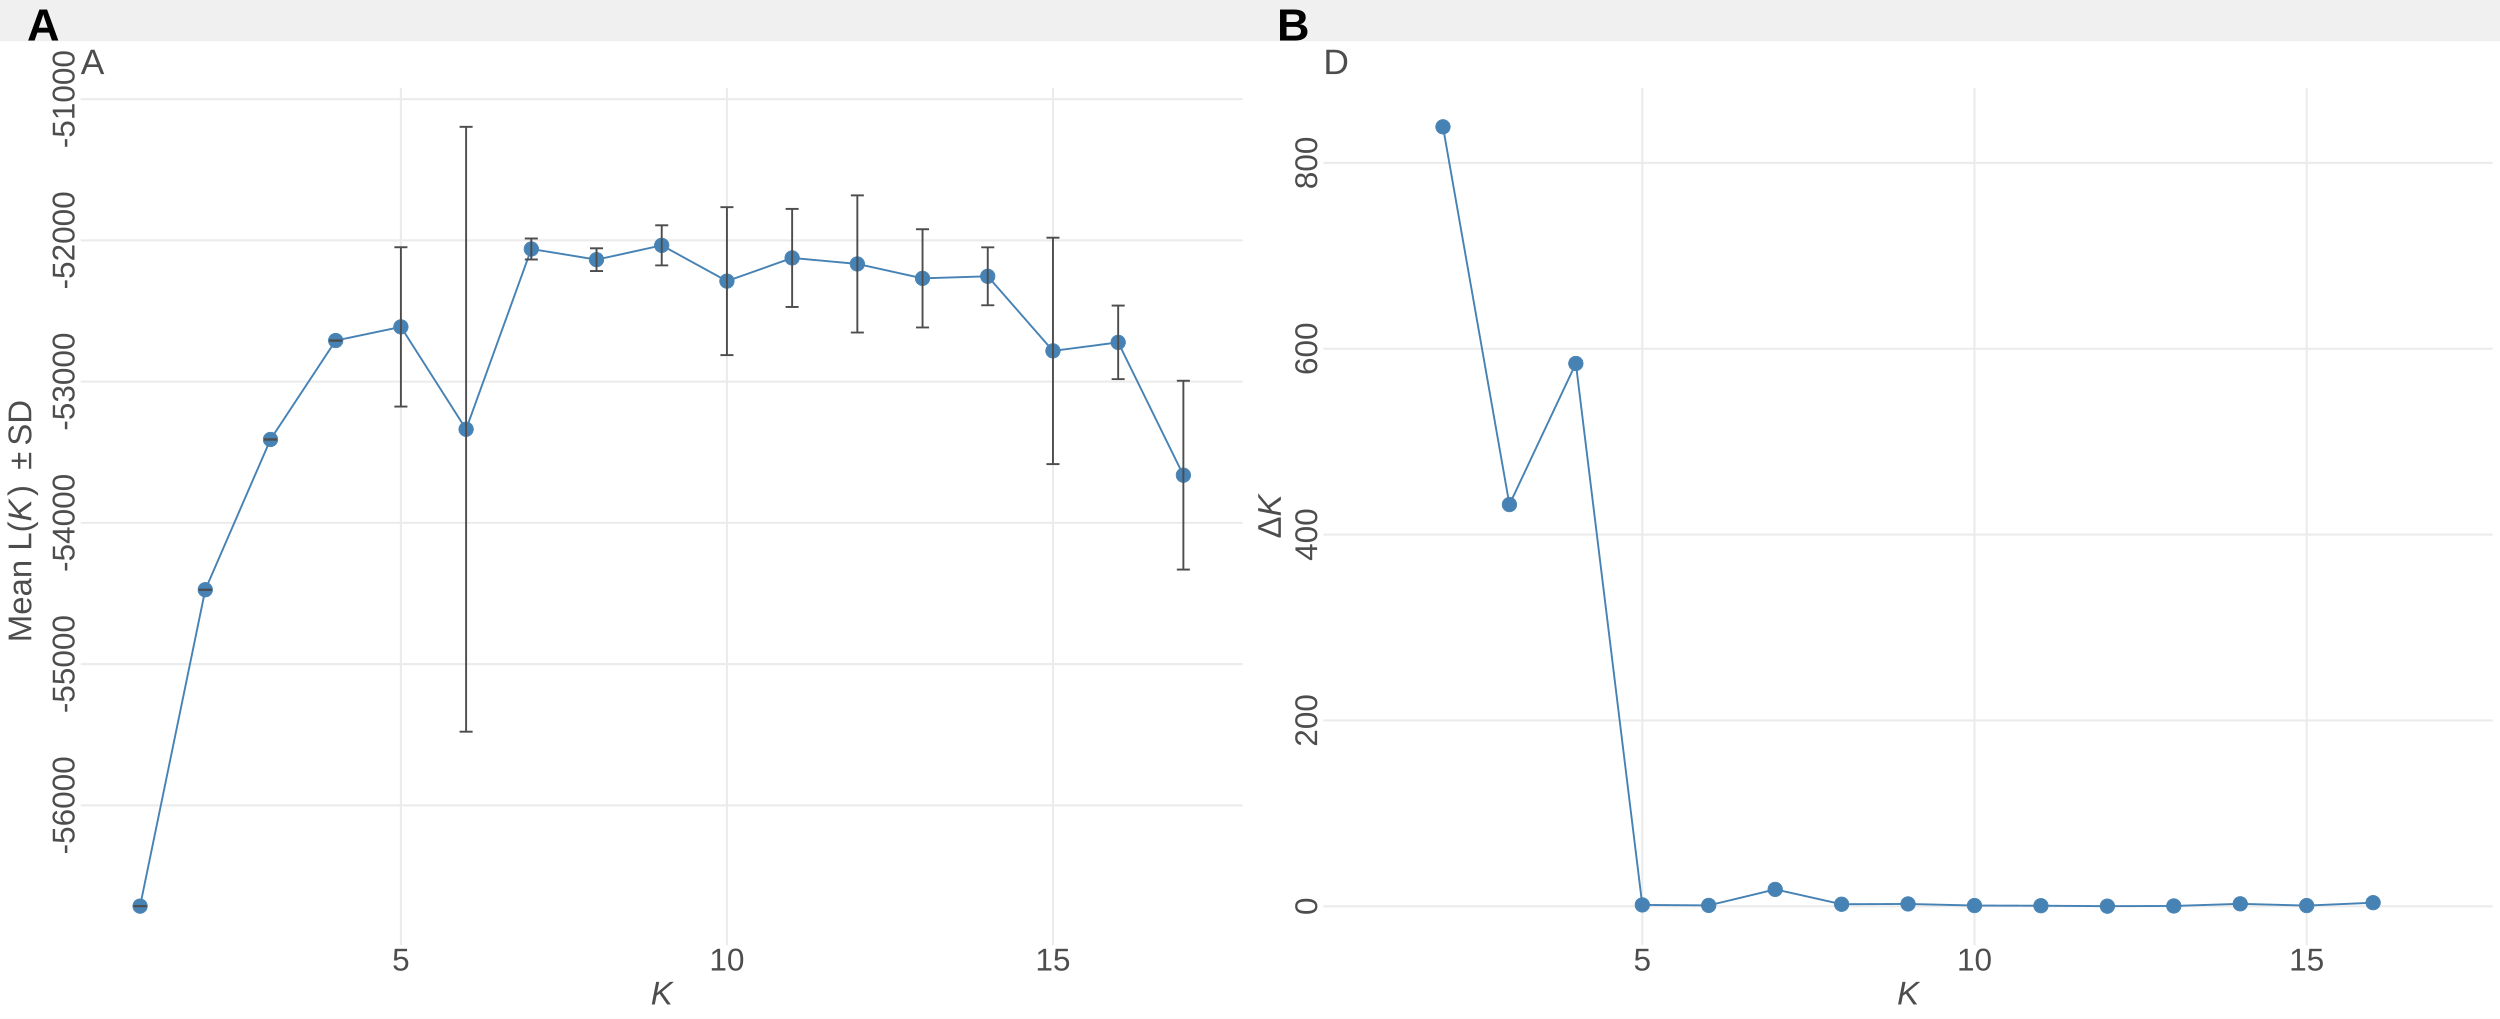
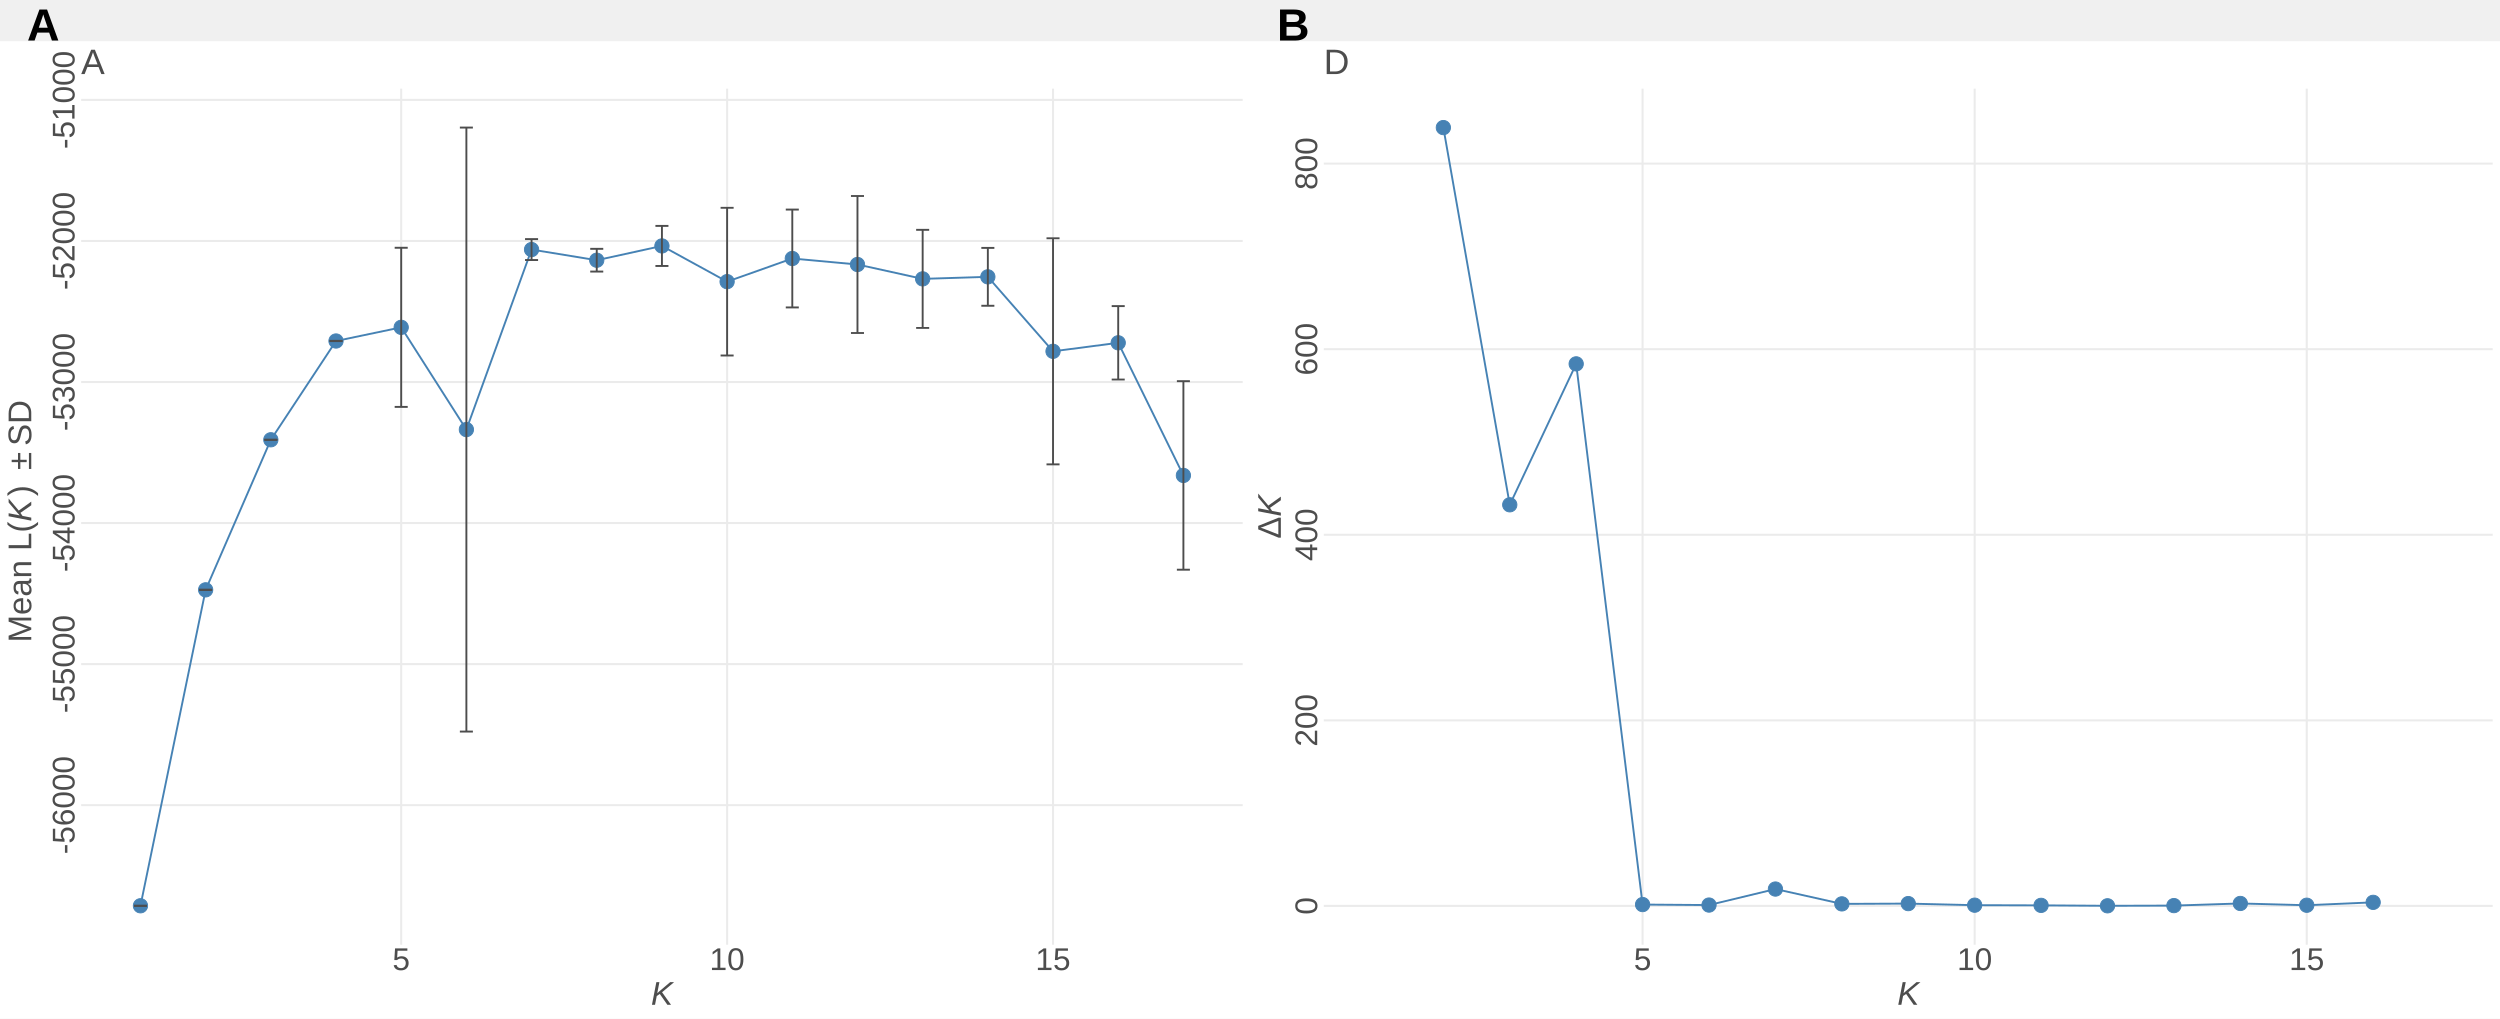
<svg xmlns="http://www.w3.org/2000/svg" width="1944.00pt" height="792.00pt" viewBox="0 0 1944.00 792.00">
  <g class="svglite">
    <defs>
      <style type="text/css">
    .svglite line, .svglite polyline, .svglite polygon, .svglite path, .svglite rect, .svglite circle {
      fill: none;
      stroke: #000000;
      stroke-linecap: round;
      stroke-linejoin: round;
      stroke-miterlimit: 10.00;
    }
    .svglite text {
      white-space: pre;
    }
    .svglite g.glyphgroup path {
      fill: inherit;
      stroke: none;
    }
  </style>
    </defs>
    <rect width="100%" height="100%" style="stroke: none; fill: none;" />
    <defs>
      <clipPath id="cpMC4wMHwxOTQ0LjAwfDAuMDB8NzkyLjAw">
        <rect x="0.00" y="0.00" width="1944.00" height="792.00" />
      </clipPath>
    </defs>
    <g clip-path="url(#cpMC4wMHwxOTQ0LjAwfDAuMDB8NzkyLjAw)">
</g>
    <defs>
      <clipPath id="cpMC4wMHw5NzIuMDB8MzIuMjZ8NzkyLjAw">
-         <rect x="0" y="32.26" width="972.00" height="759.74" />
+         <rect x="0.00" y="32.26" width="972.00" height="759.74" />
      </clipPath>
    </defs>
    <g clip-path="url(#cpMC4wMHw5NzIuMDB8MzIuMjZ8NzkyLjAw)">
-       <rect x="0" y="32.26" width="972.00" height="759.74" style="stroke-width: 1.07; stroke: #FFFFFF; fill: #FFFFFF;" />
+       <rect x="0.00" y="32.26" width="972.00" height="759.74" style="stroke-width: 1.07; stroke: #FFFFFF; fill: #FFFFFF;" />
    </g>
    <g clip-path="url(#cpMC4wMHwxOTQ0LjAwfDAuMDB8NzkyLjAw)">
</g>
    <defs>
-       <clipPath id="cpNjIuNzh8OTY2LjMzfDY4LjMzfDczNC45Mw==">
-         <rect x="62.78" y="68.33" width="903.55" height="666.60" />
-       </clipPath>
-     </defs>
-     <g clip-path="url(#cpNjIuNzh8OTY2LjMzfDY4LjMzfDczNC45Mw==)">
-       <rect x="62.78" y="68.33" width="903.55" height="666.60" style="stroke-width: 1.07; stroke: none; fill: #FFFFFF;" />
-       <polyline points="62.78,626.24 966.33,626.24 " style="stroke-width: 1.60; stroke: #EBEBEB; stroke-linecap: butt;" />
-       <polyline points="62.78,516.41 966.33,516.41 " style="stroke-width: 1.60; stroke: #EBEBEB; stroke-linecap: butt;" />
-       <polyline points="62.78,406.58 966.33,406.58 " style="stroke-width: 1.60; stroke: #EBEBEB; stroke-linecap: butt;" />
-       <polyline points="62.78,296.75 966.33,296.75 " style="stroke-width: 1.60; stroke: #EBEBEB; stroke-linecap: butt;" />
-       <polyline points="62.78,186.92 966.33,186.92 " style="stroke-width: 1.60; stroke: #EBEBEB; stroke-linecap: butt;" />
-       <polyline points="62.78,77.09 966.33,77.09 " style="stroke-width: 1.60; stroke: #EBEBEB; stroke-linecap: butt;" />
-       <polyline points="311.74,734.93 311.74,68.33 " style="stroke-width: 1.60; stroke: #EBEBEB; stroke-linecap: butt;" />
-       <polyline points="565.26,734.93 565.26,68.33 " style="stroke-width: 1.60; stroke: #EBEBEB; stroke-linecap: butt;" />
-       <polyline points="818.78,734.93 818.78,68.33 " style="stroke-width: 1.60; stroke: #EBEBEB; stroke-linecap: butt;" />
-       <polyline points="108.92,704.61 159.63,458.59 210.33,341.73 261.03,264.81 311.74,254.18 362.44,333.79 413.15,193.61 463.85,201.91 514.56,190.79 565.26,218.60 615.96,200.57 666.67,205.24 717.37,216.44 768.08,214.85 818.78,272.84 869.49,266.22 920.19,369.50 " style="stroke-width: 1.49; stroke: #4682B4; stroke-linecap: butt;" />
-       <circle cx="108.92" cy="704.61" r="5.57" style="stroke-width: 0.71; stroke: #4682B4; fill: #4682B4;" />
-       <circle cx="159.63" cy="458.59" r="5.57" style="stroke-width: 0.71; stroke: #4682B4; fill: #4682B4;" />
-       <circle cx="210.33" cy="341.73" r="5.57" style="stroke-width: 0.71; stroke: #4682B4; fill: #4682B4;" />
-       <circle cx="261.03" cy="264.81" r="5.57" style="stroke-width: 0.71; stroke: #4682B4; fill: #4682B4;" />
-       <circle cx="311.74" cy="254.18" r="5.57" style="stroke-width: 0.71; stroke: #4682B4; fill: #4682B4;" />
-       <circle cx="362.44" cy="333.79" r="5.57" style="stroke-width: 0.71; stroke: #4682B4; fill: #4682B4;" />
-       <circle cx="413.15" cy="193.61" r="5.57" style="stroke-width: 0.71; stroke: #4682B4; fill: #4682B4;" />
-       <circle cx="463.85" cy="201.91" r="5.57" style="stroke-width: 0.71; stroke: #4682B4; fill: #4682B4;" />
-       <circle cx="514.56" cy="190.79" r="5.57" style="stroke-width: 0.71; stroke: #4682B4; fill: #4682B4;" />
-       <circle cx="565.26" cy="218.60" r="5.57" style="stroke-width: 0.71; stroke: #4682B4; fill: #4682B4;" />
-       <circle cx="615.96" cy="200.57" r="5.57" style="stroke-width: 0.71; stroke: #4682B4; fill: #4682B4;" />
-       <circle cx="666.67" cy="205.24" r="5.57" style="stroke-width: 0.71; stroke: #4682B4; fill: #4682B4;" />
-       <circle cx="717.37" cy="216.44" r="5.57" style="stroke-width: 0.71; stroke: #4682B4; fill: #4682B4;" />
-       <circle cx="768.08" cy="214.85" r="5.57" style="stroke-width: 0.71; stroke: #4682B4; fill: #4682B4;" />
-       <circle cx="818.78" cy="272.84" r="5.57" style="stroke-width: 0.71; stroke: #4682B4; fill: #4682B4;" />
-       <circle cx="869.49" cy="266.22" r="5.57" style="stroke-width: 0.71; stroke: #4682B4; fill: #4682B4;" />
-       <circle cx="920.19" cy="369.50" r="5.57" style="stroke-width: 0.71; stroke: #4682B4; fill: #4682B4;" />
-       <polyline points="103.85,704.59 113.99,704.59 " style="stroke-width: 1.49; stroke: #4D4D4D; stroke-linecap: butt;" />
-       <polyline points="108.92,704.59 108.92,704.63 " style="stroke-width: 1.49; stroke: #4D4D4D; stroke-linecap: butt;" />
-       <polyline points="103.85,704.63 113.99,704.63 " style="stroke-width: 1.49; stroke: #4D4D4D; stroke-linecap: butt;" />
-       <polyline points="154.55,458.44 164.70,458.44 " style="stroke-width: 1.49; stroke: #4D4D4D; stroke-linecap: butt;" />
-       <polyline points="159.63,458.44 159.63,458.75 " style="stroke-width: 1.49; stroke: #4D4D4D; stroke-linecap: butt;" />
-       <polyline points="154.55,458.75 164.70,458.75 " style="stroke-width: 1.49; stroke: #4D4D4D; stroke-linecap: butt;" />
-       <polyline points="205.26,341.64 215.40,341.64 " style="stroke-width: 1.49; stroke: #4D4D4D; stroke-linecap: butt;" />
-       <polyline points="210.33,341.64 210.33,341.83 " style="stroke-width: 1.49; stroke: #4D4D4D; stroke-linecap: butt;" />
-       <polyline points="205.26,341.83 215.40,341.83 " style="stroke-width: 1.49; stroke: #4D4D4D; stroke-linecap: butt;" />
-       <polyline points="255.96,264.70 266.10,264.70 " style="stroke-width: 1.49; stroke: #4D4D4D; stroke-linecap: butt;" />
-       <polyline points="261.03,264.70 261.03,264.93 " style="stroke-width: 1.49; stroke: #4D4D4D; stroke-linecap: butt;" />
-       <polyline points="255.96,264.93 266.10,264.93 " style="stroke-width: 1.49; stroke: #4D4D4D; stroke-linecap: butt;" />
-       <polyline points="306.67,192.23 316.81,192.23 " style="stroke-width: 1.49; stroke: #4D4D4D; stroke-linecap: butt;" />
-       <polyline points="311.74,192.23 311.74,316.13 " style="stroke-width: 1.49; stroke: #4D4D4D; stroke-linecap: butt;" />
-       <polyline points="306.67,316.13 316.81,316.13 " style="stroke-width: 1.49; stroke: #4D4D4D; stroke-linecap: butt;" />
-       <polyline points="357.37,98.63 367.51,98.63 " style="stroke-width: 1.49; stroke: #4D4D4D; stroke-linecap: butt;" />
-       <polyline points="362.44,98.63 362.44,568.96 " style="stroke-width: 1.49; stroke: #4D4D4D; stroke-linecap: butt;" />
-       <polyline points="357.37,568.96 367.51,568.96 " style="stroke-width: 1.49; stroke: #4D4D4D; stroke-linecap: butt;" />
-       <polyline points="408.08,185.45 418.22,185.45 " style="stroke-width: 1.49; stroke: #4D4D4D; stroke-linecap: butt;" />
-       <polyline points="413.15,185.45 413.15,201.78 " style="stroke-width: 1.49; stroke: #4D4D4D; stroke-linecap: butt;" />
-       <polyline points="408.08,201.78 418.22,201.78 " style="stroke-width: 1.49; stroke: #4D4D4D; stroke-linecap: butt;" />
-       <polyline points="458.78,193.07 468.92,193.07 " style="stroke-width: 1.49; stroke: #4D4D4D; stroke-linecap: butt;" />
-       <polyline points="463.85,193.07 463.85,210.76 " style="stroke-width: 1.49; stroke: #4D4D4D; stroke-linecap: butt;" />
-       <polyline points="458.78,210.76 468.92,210.76 " style="stroke-width: 1.49; stroke: #4D4D4D; stroke-linecap: butt;" />
-       <polyline points="509.48,175.20 519.63,175.20 " style="stroke-width: 1.49; stroke: #4D4D4D; stroke-linecap: butt;" />
-       <polyline points="514.56,175.20 514.56,206.38 " style="stroke-width: 1.49; stroke: #4D4D4D; stroke-linecap: butt;" />
-       <polyline points="509.48,206.38 519.63,206.38 " style="stroke-width: 1.49; stroke: #4D4D4D; stroke-linecap: butt;" />
-       <polyline points="560.19,161.09 570.33,161.09 " style="stroke-width: 1.49; stroke: #4D4D4D; stroke-linecap: butt;" />
-       <polyline points="565.26,161.09 565.26,276.11 " style="stroke-width: 1.49; stroke: #4D4D4D; stroke-linecap: butt;" />
-       <polyline points="560.19,276.11 570.33,276.11 " style="stroke-width: 1.49; stroke: #4D4D4D; stroke-linecap: butt;" />
-       <polyline points="610.89,162.45 621.03,162.45 " style="stroke-width: 1.49; stroke: #4D4D4D; stroke-linecap: butt;" />
-       <polyline points="615.96,162.45 615.96,238.69 " style="stroke-width: 1.49; stroke: #4D4D4D; stroke-linecap: butt;" />
-       <polyline points="610.89,238.69 621.03,238.69 " style="stroke-width: 1.49; stroke: #4D4D4D; stroke-linecap: butt;" />
-       <polyline points="661.60,151.90 671.74,151.90 " style="stroke-width: 1.49; stroke: #4D4D4D; stroke-linecap: butt;" />
-       <polyline points="666.67,151.90 666.67,258.58 " style="stroke-width: 1.49; stroke: #4D4D4D; stroke-linecap: butt;" />
-       <polyline points="661.60,258.58 671.74,258.58 " style="stroke-width: 1.49; stroke: #4D4D4D; stroke-linecap: butt;" />
-       <polyline points="712.30,178.24 722.44,178.24 " style="stroke-width: 1.49; stroke: #4D4D4D; stroke-linecap: butt;" />
-       <polyline points="717.37,178.24 717.37,254.64 " style="stroke-width: 1.49; stroke: #4D4D4D; stroke-linecap: butt;" />
-       <polyline points="712.30,254.64 722.44,254.64 " style="stroke-width: 1.49; stroke: #4D4D4D; stroke-linecap: butt;" />
-       <polyline points="763.01,192.32 773.15,192.32 " style="stroke-width: 1.49; stroke: #4D4D4D; stroke-linecap: butt;" />
-       <polyline points="768.08,192.32 768.08,237.38 " style="stroke-width: 1.49; stroke: #4D4D4D; stroke-linecap: butt;" />
-       <polyline points="763.01,237.38 773.15,237.38 " style="stroke-width: 1.49; stroke: #4D4D4D; stroke-linecap: butt;" />
-       <polyline points="813.71,184.82 823.85,184.82 " style="stroke-width: 1.49; stroke: #4D4D4D; stroke-linecap: butt;" />
-       <polyline points="818.78,184.82 818.78,360.87 " style="stroke-width: 1.49; stroke: #4D4D4D; stroke-linecap: butt;" />
-       <polyline points="813.71,360.87 823.85,360.87 " style="stroke-width: 1.49; stroke: #4D4D4D; stroke-linecap: butt;" />
-       <polyline points="864.42,237.62 874.56,237.62 " style="stroke-width: 1.49; stroke: #4D4D4D; stroke-linecap: butt;" />
-       <polyline points="869.49,237.62 869.49,294.82 " style="stroke-width: 1.49; stroke: #4D4D4D; stroke-linecap: butt;" />
-       <polyline points="864.42,294.82 874.56,294.82 " style="stroke-width: 1.49; stroke: #4D4D4D; stroke-linecap: butt;" />
-       <polyline points="915.12,296.09 925.26,296.09 " style="stroke-width: 1.49; stroke: #4D4D4D; stroke-linecap: butt;" />
-       <polyline points="920.19,296.09 920.19,442.91 " style="stroke-width: 1.49; stroke: #4D4D4D; stroke-linecap: butt;" />
-       <polyline points="915.12,442.91 925.26,442.91 " style="stroke-width: 1.49; stroke: #4D4D4D; stroke-linecap: butt;" />
-     </g>
-     <g clip-path="url(#cpMC4wMHwxOTQ0LjAwfDAuMDB8NzkyLjAw)">
-       <text transform="translate(57.90,626.24) rotate(-90)" text-anchor="middle" style="font-size: 24.50px;fill: #4D4D4D; font-family: &quot;Arial&quot;;" textLength="76.28px" lengthAdjust="spacingAndGlyphs">-56000</text>
-       <text transform="translate(57.90,516.41) rotate(-90)" text-anchor="middle" style="font-size: 24.50px;fill: #4D4D4D; font-family: &quot;Arial&quot;;" textLength="76.28px" lengthAdjust="spacingAndGlyphs">-55000</text>
-       <text transform="translate(57.90,406.58) rotate(-90)" text-anchor="middle" style="font-size: 24.50px;fill: #4D4D4D; font-family: &quot;Arial&quot;;" textLength="76.28px" lengthAdjust="spacingAndGlyphs">-54000</text>
-       <text transform="translate(57.90,296.75) rotate(-90)" text-anchor="middle" style="font-size: 24.50px;fill: #4D4D4D; font-family: &quot;Arial&quot;;" textLength="76.28px" lengthAdjust="spacingAndGlyphs">-53000</text>
-       <text transform="translate(57.90,186.92) rotate(-90)" text-anchor="middle" style="font-size: 24.50px;fill: #4D4D4D; font-family: &quot;Arial&quot;;" textLength="76.28px" lengthAdjust="spacingAndGlyphs">-52000</text>
-       <text transform="translate(57.90,77.09) rotate(-90)" text-anchor="middle" style="font-size: 24.50px;fill: #4D4D4D; font-family: &quot;Arial&quot;;" textLength="76.28px" lengthAdjust="spacingAndGlyphs">-51000</text>
-       <text x="311.74" y="754.66" text-anchor="middle" style="font-size: 24.50px;fill: #4D4D4D; font-family: &quot;Arial&quot;;" textLength="13.62px" lengthAdjust="spacingAndGlyphs">5</text>
-       <text x="565.26" y="754.66" text-anchor="middle" style="font-size: 24.50px;fill: #4D4D4D; font-family: &quot;Arial&quot;;" textLength="27.25px" lengthAdjust="spacingAndGlyphs">10</text>
-       <text x="818.78" y="754.66" text-anchor="middle" style="font-size: 24.50px;fill: #4D4D4D; font-family: &quot;Arial&quot;;" textLength="27.25px" lengthAdjust="spacingAndGlyphs">15</text>
-       <text x="506.02" y="781.09" style="font-size: 25.60px; font-style: italic;fill: #4D4D4D; font-family: &quot;Arial&quot;;" textLength="17.08px" lengthAdjust="spacingAndGlyphs">K</text>
-       <text transform="translate(24.31,499.38) rotate(-90)" style="font-size: 25.60px;fill: #4D4D4D; font-family: &quot;Arial&quot;;" textLength="93.88px" lengthAdjust="spacingAndGlyphs">Mean L(</text>
-       <text transform="translate(24.31,405.51) rotate(-90)" style="font-size: 25.60px; font-style: italic;fill: #4D4D4D; font-family: &quot;Arial&quot;;" textLength="17.08px" lengthAdjust="spacingAndGlyphs">K</text>
-       <text transform="translate(24.31,385.69) rotate(-90)" style="font-size: 25.60px;fill: #4D4D4D; font-family: &quot;Arial&quot;;" textLength="15.62px" lengthAdjust="spacingAndGlyphs">) </text>
-       <text transform="translate(24.31,365.33) rotate(-90)" style="font-size: 25.60px;fill: #4D4D4D; font-family: &quot;Arial&quot;;" textLength="14.05px" lengthAdjust="spacingAndGlyphs">±</text>
-       <text transform="translate(24.31,346.54) rotate(-90)" style="font-size: 25.60px;fill: #4D4D4D; font-family: &quot;Arial&quot;;" textLength="42.67px" lengthAdjust="spacingAndGlyphs"> SD</text>
-       <text x="62.78" y="57.61" style="font-size: 27.50px;fill: #4D4D4D; font-family: &quot;Arial&quot;;" textLength="18.34px" lengthAdjust="spacingAndGlyphs">A</text>
+       <clipPath id="cpNjMuMTB8OTY2LjMzfDY4Ljk1fDczNC42MQ==">
+         <rect x="63.10" y="68.95" width="903.23" height="665.66" />
+       </clipPath>
+     </defs>
+     <g clip-path="url(#cpNjMuMTB8OTY2LjMzfDY4Ljk1fDczNC42MQ==)">
+       <rect x="63.10" y="68.95" width="903.23" height="665.66" style="stroke-width: 1.07; stroke: none; fill: #FFFFFF;" />
+       <polyline points="63.10,626.07 966.33,626.07 " style="stroke-width: 1.60; stroke: #EBEBEB; stroke-linecap: butt;" />
+       <polyline points="63.10,516.40 966.33,516.40 " style="stroke-width: 1.60; stroke: #EBEBEB; stroke-linecap: butt;" />
+       <polyline points="63.10,406.72 966.33,406.72 " style="stroke-width: 1.60; stroke: #EBEBEB; stroke-linecap: butt;" />
+       <polyline points="63.10,297.05 966.33,297.05 " style="stroke-width: 1.60; stroke: #EBEBEB; stroke-linecap: butt;" />
+       <polyline points="63.10,187.37 966.33,187.37 " style="stroke-width: 1.60; stroke: #EBEBEB; stroke-linecap: butt;" />
+       <polyline points="63.10,77.70 966.33,77.70 " style="stroke-width: 1.60; stroke: #EBEBEB; stroke-linecap: butt;" />
+       <polyline points="311.97,734.61 311.97,68.95 " style="stroke-width: 1.60; stroke: #EBEBEB; stroke-linecap: butt;" />
+       <polyline points="565.40,734.61 565.40,68.95 " style="stroke-width: 1.60; stroke: #EBEBEB; stroke-linecap: butt;" />
+       <polyline points="818.83,734.61 818.83,68.95 " style="stroke-width: 1.60; stroke: #EBEBEB; stroke-linecap: butt;" />
+       <polyline points="109.22,704.33 159.91,458.66 210.60,341.97 261.28,265.16 311.97,254.54 362.66,334.04 413.34,194.06 464.03,202.35 514.72,191.24 565.40,219.01 616.09,201.01 666.77,205.67 717.46,216.85 768.15,215.27 818.83,273.18 869.52,266.56 920.21,369.70 " style="stroke-width: 1.49; stroke: #4682B4; stroke-linecap: butt;" />
+       <circle cx="109.22" cy="704.33" r="5.57" style="stroke-width: 0.71; stroke: #4682B4; fill: #4682B4;" />
+       <circle cx="159.91" cy="458.66" r="5.57" style="stroke-width: 0.71; stroke: #4682B4; fill: #4682B4;" />
+       <circle cx="210.60" cy="341.97" r="5.57" style="stroke-width: 0.71; stroke: #4682B4; fill: #4682B4;" />
+       <circle cx="261.28" cy="265.16" r="5.57" style="stroke-width: 0.71; stroke: #4682B4; fill: #4682B4;" />
+       <circle cx="311.97" cy="254.54" r="5.57" style="stroke-width: 0.71; stroke: #4682B4; fill: #4682B4;" />
+       <circle cx="362.66" cy="334.04" r="5.57" style="stroke-width: 0.71; stroke: #4682B4; fill: #4682B4;" />
+       <circle cx="413.34" cy="194.06" r="5.57" style="stroke-width: 0.71; stroke: #4682B4; fill: #4682B4;" />
+       <circle cx="464.03" cy="202.35" r="5.57" style="stroke-width: 0.71; stroke: #4682B4; fill: #4682B4;" />
+       <circle cx="514.72" cy="191.24" r="5.57" style="stroke-width: 0.71; stroke: #4682B4; fill: #4682B4;" />
+       <circle cx="565.40" cy="219.01" r="5.57" style="stroke-width: 0.71; stroke: #4682B4; fill: #4682B4;" />
+       <circle cx="616.09" cy="201.01" r="5.57" style="stroke-width: 0.71; stroke: #4682B4; fill: #4682B4;" />
+       <circle cx="666.77" cy="205.67" r="5.57" style="stroke-width: 0.71; stroke: #4682B4; fill: #4682B4;" />
+       <circle cx="717.46" cy="216.85" r="5.57" style="stroke-width: 0.71; stroke: #4682B4; fill: #4682B4;" />
+       <circle cx="768.15" cy="215.27" r="5.57" style="stroke-width: 0.71; stroke: #4682B4; fill: #4682B4;" />
+       <circle cx="818.83" cy="273.18" r="5.57" style="stroke-width: 0.71; stroke: #4682B4; fill: #4682B4;" />
+       <circle cx="869.52" cy="266.56" r="5.57" style="stroke-width: 0.71; stroke: #4682B4; fill: #4682B4;" />
+       <circle cx="920.21" cy="369.70" r="5.57" style="stroke-width: 0.71; stroke: #4682B4; fill: #4682B4;" />
+       <polyline points="104.16,704.32 114.29,704.32 " style="stroke-width: 1.49; stroke: #4D4D4D; stroke-linecap: butt;" />
+       <polyline points="109.22,704.32 109.22,704.35 " style="stroke-width: 1.49; stroke: #4D4D4D; stroke-linecap: butt;" />
+       <polyline points="104.16,704.35 114.29,704.35 " style="stroke-width: 1.49; stroke: #4D4D4D; stroke-linecap: butt;" />
+       <polyline points="154.84,458.51 164.98,458.51 " style="stroke-width: 1.49; stroke: #4D4D4D; stroke-linecap: butt;" />
+       <polyline points="159.91,458.51 159.91,458.82 " style="stroke-width: 1.49; stroke: #4D4D4D; stroke-linecap: butt;" />
+       <polyline points="154.84,458.82 164.98,458.82 " style="stroke-width: 1.49; stroke: #4D4D4D; stroke-linecap: butt;" />
+       <polyline points="205.53,341.88 215.67,341.88 " style="stroke-width: 1.49; stroke: #4D4D4D; stroke-linecap: butt;" />
+       <polyline points="210.60,341.88 210.60,342.06 " style="stroke-width: 1.49; stroke: #4D4D4D; stroke-linecap: butt;" />
+       <polyline points="205.53,342.06 215.67,342.06 " style="stroke-width: 1.49; stroke: #4D4D4D; stroke-linecap: butt;" />
+       <polyline points="256.21,265.05 266.35,265.05 " style="stroke-width: 1.49; stroke: #4D4D4D; stroke-linecap: butt;" />
+       <polyline points="261.28,265.05 261.28,265.27 " style="stroke-width: 1.49; stroke: #4D4D4D; stroke-linecap: butt;" />
+       <polyline points="256.21,265.27 266.35,265.27 " style="stroke-width: 1.49; stroke: #4D4D4D; stroke-linecap: butt;" />
+       <polyline points="306.90,192.67 317.04,192.67 " style="stroke-width: 1.49; stroke: #4D4D4D; stroke-linecap: butt;" />
+       <polyline points="311.97,192.67 311.97,316.40 " style="stroke-width: 1.49; stroke: #4D4D4D; stroke-linecap: butt;" />
+       <polyline points="306.90,316.40 317.04,316.40 " style="stroke-width: 1.49; stroke: #4D4D4D; stroke-linecap: butt;" />
+       <polyline points="357.59,99.21 367.72,99.21 " style="stroke-width: 1.49; stroke: #4D4D4D; stroke-linecap: butt;" />
+       <polyline points="362.66,99.21 362.66,568.88 " style="stroke-width: 1.49; stroke: #4D4D4D; stroke-linecap: butt;" />
+       <polyline points="357.59,568.88 367.72,568.88 " style="stroke-width: 1.49; stroke: #4D4D4D; stroke-linecap: butt;" />
+       <polyline points="408.27,185.91 418.41,185.91 " style="stroke-width: 1.49; stroke: #4D4D4D; stroke-linecap: butt;" />
+       <polyline points="413.34,185.91 413.34,202.21 " style="stroke-width: 1.49; stroke: #4D4D4D; stroke-linecap: butt;" />
+       <polyline points="408.27,202.21 418.41,202.21 " style="stroke-width: 1.49; stroke: #4D4D4D; stroke-linecap: butt;" />
+       <polyline points="458.96,193.51 469.10,193.51 " style="stroke-width: 1.49; stroke: #4D4D4D; stroke-linecap: butt;" />
+       <polyline points="464.03,193.51 464.03,211.18 " style="stroke-width: 1.49; stroke: #4D4D4D; stroke-linecap: butt;" />
+       <polyline points="458.96,211.18 469.10,211.18 " style="stroke-width: 1.49; stroke: #4D4D4D; stroke-linecap: butt;" />
+       <polyline points="509.65,175.67 519.78,175.67 " style="stroke-width: 1.49; stroke: #4D4D4D; stroke-linecap: butt;" />
+       <polyline points="514.72,175.67 514.72,206.81 " style="stroke-width: 1.49; stroke: #4D4D4D; stroke-linecap: butt;" />
+       <polyline points="509.65,206.81 519.78,206.81 " style="stroke-width: 1.49; stroke: #4D4D4D; stroke-linecap: butt;" />
+       <polyline points="560.33,161.58 570.47,161.58 " style="stroke-width: 1.49; stroke: #4D4D4D; stroke-linecap: butt;" />
+       <polyline points="565.40,161.58 565.40,276.44 " style="stroke-width: 1.49; stroke: #4D4D4D; stroke-linecap: butt;" />
+       <polyline points="560.33,276.44 570.47,276.44 " style="stroke-width: 1.49; stroke: #4D4D4D; stroke-linecap: butt;" />
+       <polyline points="611.02,162.95 621.16,162.95 " style="stroke-width: 1.49; stroke: #4D4D4D; stroke-linecap: butt;" />
+       <polyline points="616.09,162.95 616.09,239.07 " style="stroke-width: 1.49; stroke: #4D4D4D; stroke-linecap: butt;" />
+       <polyline points="611.02,239.07 621.16,239.07 " style="stroke-width: 1.49; stroke: #4D4D4D; stroke-linecap: butt;" />
+       <polyline points="661.71,152.41 671.84,152.41 " style="stroke-width: 1.49; stroke: #4D4D4D; stroke-linecap: butt;" />
+       <polyline points="666.77,152.41 666.77,258.94 " style="stroke-width: 1.49; stroke: #4D4D4D; stroke-linecap: butt;" />
+       <polyline points="661.71,258.94 671.84,258.94 " style="stroke-width: 1.49; stroke: #4D4D4D; stroke-linecap: butt;" />
+       <polyline points="712.39,178.71 722.53,178.71 " style="stroke-width: 1.49; stroke: #4D4D4D; stroke-linecap: butt;" />
+       <polyline points="717.46,178.71 717.46,255.00 " style="stroke-width: 1.49; stroke: #4D4D4D; stroke-linecap: butt;" />
+       <polyline points="712.39,255.00 722.53,255.00 " style="stroke-width: 1.49; stroke: #4D4D4D; stroke-linecap: butt;" />
+       <polyline points="763.08,192.77 773.22,192.77 " style="stroke-width: 1.49; stroke: #4D4D4D; stroke-linecap: butt;" />
+       <polyline points="768.15,192.77 768.15,237.77 " style="stroke-width: 1.49; stroke: #4D4D4D; stroke-linecap: butt;" />
+       <polyline points="763.08,237.77 773.22,237.77 " style="stroke-width: 1.49; stroke: #4D4D4D; stroke-linecap: butt;" />
+       <polyline points="813.76,185.28 823.90,185.28 " style="stroke-width: 1.49; stroke: #4D4D4D; stroke-linecap: butt;" />
+       <polyline points="818.83,185.28 818.83,361.08 " style="stroke-width: 1.49; stroke: #4D4D4D; stroke-linecap: butt;" />
+       <polyline points="813.76,361.08 823.90,361.08 " style="stroke-width: 1.49; stroke: #4D4D4D; stroke-linecap: butt;" />
+       <polyline points="864.45,238.01 874.59,238.01 " style="stroke-width: 1.49; stroke: #4D4D4D; stroke-linecap: butt;" />
+       <polyline points="869.52,238.01 869.52,295.12 " style="stroke-width: 1.49; stroke: #4D4D4D; stroke-linecap: butt;" />
+       <polyline points="864.45,295.12 874.59,295.12 " style="stroke-width: 1.49; stroke: #4D4D4D; stroke-linecap: butt;" />
+       <polyline points="915.14,296.39 925.27,296.39 " style="stroke-width: 1.49; stroke: #4D4D4D; stroke-linecap: butt;" />
+       <polyline points="920.21,296.39 920.21,443.01 " style="stroke-width: 1.49; stroke: #4D4D4D; stroke-linecap: butt;" />
+       <polyline points="915.14,443.01 925.27,443.01 " style="stroke-width: 1.49; stroke: #4D4D4D; stroke-linecap: butt;" />
+     </g>
+     <g clip-path="url(#cpMC4wMHwxOTQ0LjAwfDAuMDB8NzkyLjAw)">
+       <text transform="translate(57.96,626.07) rotate(-90)" text-anchor="middle" style="font-size: 24.50px;fill: #4D4D4D; font-family: &quot;Arial&quot;;" textLength="76.28px" lengthAdjust="spacingAndGlyphs">-56000</text>
+       <text transform="translate(57.96,516.40) rotate(-90)" text-anchor="middle" style="font-size: 24.50px;fill: #4D4D4D; font-family: &quot;Arial&quot;;" textLength="76.28px" lengthAdjust="spacingAndGlyphs">-55000</text>
+       <text transform="translate(57.96,406.72) rotate(-90)" text-anchor="middle" style="font-size: 24.50px;fill: #4D4D4D; font-family: &quot;Arial&quot;;" textLength="76.28px" lengthAdjust="spacingAndGlyphs">-54000</text>
+       <text transform="translate(57.96,297.05) rotate(-90)" text-anchor="middle" style="font-size: 24.50px;fill: #4D4D4D; font-family: &quot;Arial&quot;;" textLength="76.28px" lengthAdjust="spacingAndGlyphs">-53000</text>
+       <text transform="translate(57.96,187.37) rotate(-90)" text-anchor="middle" style="font-size: 24.50px;fill: #4D4D4D; font-family: &quot;Arial&quot;;" textLength="76.28px" lengthAdjust="spacingAndGlyphs">-52000</text>
+       <text transform="translate(57.96,77.70) rotate(-90)" text-anchor="middle" style="font-size: 24.50px;fill: #4D4D4D; font-family: &quot;Arial&quot;;" textLength="76.28px" lengthAdjust="spacingAndGlyphs">-51000</text>
+       <text x="311.97" y="754.34" text-anchor="middle" style="font-size: 24.50px;fill: #4D4D4D; font-family: &quot;Arial&quot;;" textLength="13.62px" lengthAdjust="spacingAndGlyphs">5</text>
+       <text x="565.40" y="754.34" text-anchor="middle" style="font-size: 24.50px;fill: #4D4D4D; font-family: &quot;Arial&quot;;" textLength="27.25px" lengthAdjust="spacingAndGlyphs">10</text>
+       <text x="818.83" y="754.34" text-anchor="middle" style="font-size: 24.50px;fill: #4D4D4D; font-family: &quot;Arial&quot;;" textLength="27.25px" lengthAdjust="spacingAndGlyphs">15</text>
+       <text x="506.18" y="781.31" style="font-size: 25.60px; font-style: italic;fill: #4D4D4D; font-family: &quot;Arial&quot;;" textLength="17.08px" lengthAdjust="spacingAndGlyphs">K</text>
+       <text transform="translate(24.31,499.54) rotate(-90)" style="font-size: 25.60px;fill: #4D4D4D; font-family: &quot;Arial&quot;;" textLength="93.88px" lengthAdjust="spacingAndGlyphs">Mean L(</text>
+       <text transform="translate(24.31,405.66) rotate(-90)" style="font-size: 25.60px; font-style: italic;fill: #4D4D4D; font-family: &quot;Arial&quot;;" textLength="17.08px" lengthAdjust="spacingAndGlyphs">K</text>
+       <text transform="translate(24.31,385.84) rotate(-90)" style="font-size: 25.60px;fill: #4D4D4D; font-family: &quot;Arial&quot;;" textLength="15.62px" lengthAdjust="spacingAndGlyphs">) </text>
+       <text transform="translate(24.31,365.48) rotate(-90)" style="font-size: 25.60px;fill: #4D4D4D; font-family: &quot;Arial&quot;;" textLength="14.05px" lengthAdjust="spacingAndGlyphs">±</text>
+       <text transform="translate(24.31,346.69) rotate(-90)" style="font-size: 25.60px;fill: #4D4D4D; font-family: &quot;Arial&quot;;" textLength="42.67px" lengthAdjust="spacingAndGlyphs"> SD</text>
+       <text x="63.10" y="57.61" style="font-size: 27.50px;fill: #4D4D4D; font-family: &quot;Arial&quot;;" textLength="18.34px" lengthAdjust="spacingAndGlyphs">A</text>
      <text x="21.00" y="31.51" style="font-size: 35.00px; font-weight: bold; font-family: &quot;Arial&quot;;" textLength="25.28px" lengthAdjust="spacingAndGlyphs">A</text>
    </g>
    <defs>
      <clipPath id="cpOTcyLjAwfDE5NDQuMDB8MzIuMjZ8NzkyLjAw">
        <rect x="972.00" y="32.26" width="972.00" height="759.74" />
      </clipPath>
    </defs>
    <g clip-path="url(#cpOTcyLjAwfDE5NDQuMDB8MzIuMjZ8NzkyLjAw)">
      <rect x="972.00" y="32.26" width="972.00" height="759.74" style="stroke-width: 1.07; stroke: #FFFFFF; fill: #FFFFFF;" />
    </g>
    <g clip-path="url(#cpMC4wMHwxOTQ0LjAwfDAuMDB8NzkyLjAw)">
</g>
    <defs>
-       <clipPath id="cpMTAyOS4wN3wxOTM4LjMzfDY4LjMzfDczNC45Mw==">
-         <rect x="1029.07" y="68.33" width="909.26" height="666.60" />
-       </clipPath>
-     </defs>
-     <g clip-path="url(#cpMTAyOS4wN3wxOTM4LjMzfDY4LjMzfDczNC45Mw==)">
-       <rect x="1029.07" y="68.33" width="909.26" height="666.60" style="stroke-width: 1.07; stroke: none; fill: #FFFFFF;" />
-       <polyline points="1029.07,704.72 1938.33,704.72 " style="stroke-width: 1.60; stroke: #EBEBEB; stroke-linecap: butt;" />
-       <polyline points="1029.07,560.21 1938.33,560.21 " style="stroke-width: 1.60; stroke: #EBEBEB; stroke-linecap: butt;" />
-       <polyline points="1029.07,415.70 1938.33,415.70 " style="stroke-width: 1.60; stroke: #EBEBEB; stroke-linecap: butt;" />
-       <polyline points="1029.07,271.19 1938.33,271.19 " style="stroke-width: 1.60; stroke: #EBEBEB; stroke-linecap: butt;" />
-       <polyline points="1029.07,126.68 1938.33,126.68 " style="stroke-width: 1.60; stroke: #EBEBEB; stroke-linecap: butt;" />
-       <polyline points="1277.05,734.93 1277.05,68.33 " style="stroke-width: 1.60; stroke: #EBEBEB; stroke-linecap: butt;" />
-       <polyline points="1535.36,734.93 1535.36,68.33 " style="stroke-width: 1.60; stroke: #EBEBEB; stroke-linecap: butt;" />
-       <polyline points="1793.68,734.93 1793.68,68.33 " style="stroke-width: 1.60; stroke: #EBEBEB; stroke-linecap: butt;" />
-       <polyline points="1122.06,98.63 1173.73,392.36 1225.39,282.63 1277.05,703.67 1328.71,704.04 1380.38,691.58 1432.04,703.13 1483.70,702.91 1535.36,704.14 1587.03,704.29 1638.69,704.63 1690.35,704.48 1742.01,702.81 1793.68,704.19 1845.34,701.94 " style="stroke-width: 1.49; stroke: #4682B4; stroke-linecap: butt;" />
-       <circle cx="1122.06" cy="98.63" r="5.57" style="stroke-width: 0.71; stroke: #4682B4; fill: #4682B4;" />
-       <circle cx="1173.73" cy="392.36" r="5.57" style="stroke-width: 0.71; stroke: #4682B4; fill: #4682B4;" />
-       <circle cx="1225.39" cy="282.63" r="5.57" style="stroke-width: 0.71; stroke: #4682B4; fill: #4682B4;" />
-       <circle cx="1277.05" cy="703.67" r="5.57" style="stroke-width: 0.71; stroke: #4682B4; fill: #4682B4;" />
-       <circle cx="1328.71" cy="704.04" r="5.57" style="stroke-width: 0.71; stroke: #4682B4; fill: #4682B4;" />
-       <circle cx="1380.38" cy="691.58" r="5.57" style="stroke-width: 0.71; stroke: #4682B4; fill: #4682B4;" />
-       <circle cx="1432.04" cy="703.13" r="5.57" style="stroke-width: 0.71; stroke: #4682B4; fill: #4682B4;" />
-       <circle cx="1483.70" cy="702.91" r="5.57" style="stroke-width: 0.71; stroke: #4682B4; fill: #4682B4;" />
-       <circle cx="1535.36" cy="704.14" r="5.57" style="stroke-width: 0.71; stroke: #4682B4; fill: #4682B4;" />
-       <circle cx="1587.03" cy="704.29" r="5.57" style="stroke-width: 0.71; stroke: #4682B4; fill: #4682B4;" />
-       <circle cx="1638.69" cy="704.63" r="5.57" style="stroke-width: 0.71; stroke: #4682B4; fill: #4682B4;" />
-       <circle cx="1690.35" cy="704.48" r="5.57" style="stroke-width: 0.71; stroke: #4682B4; fill: #4682B4;" />
-       <circle cx="1742.01" cy="702.81" r="5.57" style="stroke-width: 0.71; stroke: #4682B4; fill: #4682B4;" />
-       <circle cx="1793.68" cy="704.19" r="5.57" style="stroke-width: 0.71; stroke: #4682B4; fill: #4682B4;" />
-       <circle cx="1845.34" cy="701.94" r="5.57" style="stroke-width: 0.71; stroke: #4682B4; fill: #4682B4;" />
-     </g>
-     <g clip-path="url(#cpMC4wMHwxOTQ0LjAwfDAuMDB8NzkyLjAw)">
-       <text transform="translate(1024.19,704.72) rotate(-90)" text-anchor="middle" style="font-size: 24.50px;fill: #4D4D4D; font-family: &quot;Arial&quot;;" textLength="13.62px" lengthAdjust="spacingAndGlyphs">0</text>
-       <text transform="translate(1024.19,560.21) rotate(-90)" text-anchor="middle" style="font-size: 24.50px;fill: #4D4D4D; font-family: &quot;Arial&quot;;" textLength="40.88px" lengthAdjust="spacingAndGlyphs">200</text>
-       <text transform="translate(1024.19,415.70) rotate(-90)" text-anchor="middle" style="font-size: 24.50px;fill: #4D4D4D; font-family: &quot;Arial&quot;;" textLength="40.88px" lengthAdjust="spacingAndGlyphs">400</text>
-       <text transform="translate(1024.19,271.19) rotate(-90)" text-anchor="middle" style="font-size: 24.50px;fill: #4D4D4D; font-family: &quot;Arial&quot;;" textLength="40.88px" lengthAdjust="spacingAndGlyphs">600</text>
-       <text transform="translate(1024.19,126.68) rotate(-90)" text-anchor="middle" style="font-size: 24.50px;fill: #4D4D4D; font-family: &quot;Arial&quot;;" textLength="40.88px" lengthAdjust="spacingAndGlyphs">800</text>
-       <text x="1277.05" y="754.66" text-anchor="middle" style="font-size: 24.50px;fill: #4D4D4D; font-family: &quot;Arial&quot;;" textLength="13.62px" lengthAdjust="spacingAndGlyphs">5</text>
-       <text x="1535.36" y="754.66" text-anchor="middle" style="font-size: 24.50px;fill: #4D4D4D; font-family: &quot;Arial&quot;;" textLength="27.25px" lengthAdjust="spacingAndGlyphs">10</text>
-       <text x="1793.68" y="754.66" text-anchor="middle" style="font-size: 24.50px;fill: #4D4D4D; font-family: &quot;Arial&quot;;" textLength="27.25px" lengthAdjust="spacingAndGlyphs">15</text>
-       <text x="1475.16" y="781.09" style="font-size: 25.60px; font-style: italic;fill: #4D4D4D; font-family: &quot;Arial&quot;;" textLength="17.08px" lengthAdjust="spacingAndGlyphs">K</text>
-       <text transform="translate(995.99,418.71) rotate(-90)" style="font-size: 25.60px;fill: #4D4D4D; font-family: &quot;Arial&quot;;" textLength="17.09px" lengthAdjust="spacingAndGlyphs">Δ</text>
-       <text transform="translate(995.99,401.61) rotate(-90)" style="font-size: 25.60px; font-style: italic;fill: #4D4D4D; font-family: &quot;Arial&quot;;" textLength="17.08px" lengthAdjust="spacingAndGlyphs">K</text>
-       <text x="1029.07" y="57.61" style="font-size: 27.50px;fill: #4D4D4D; font-family: &quot;Arial&quot;;" textLength="19.86px" lengthAdjust="spacingAndGlyphs">D</text>
+       <clipPath id="cpMTAyOS4zOXwxOTM4LjMzfDY4Ljk1fDczNC42MQ==">
+         <rect x="1029.39" y="68.95" width="908.94" height="665.66" />
+       </clipPath>
+     </defs>
+     <g clip-path="url(#cpMTAyOS4zOXwxOTM4LjMzfDY4Ljk1fDczNC42MQ==)">
+       <rect x="1029.39" y="68.95" width="908.94" height="665.66" style="stroke-width: 1.07; stroke: none; fill: #FFFFFF;" />
+       <polyline points="1029.39,704.44 1938.33,704.44 " style="stroke-width: 1.60; stroke: #EBEBEB; stroke-linecap: butt;" />
+       <polyline points="1029.39,560.14 1938.33,560.14 " style="stroke-width: 1.60; stroke: #EBEBEB; stroke-linecap: butt;" />
+       <polyline points="1029.39,415.83 1938.33,415.83 " style="stroke-width: 1.60; stroke: #EBEBEB; stroke-linecap: butt;" />
+       <polyline points="1029.39,271.53 1938.33,271.53 " style="stroke-width: 1.60; stroke: #EBEBEB; stroke-linecap: butt;" />
+       <polyline points="1029.39,127.22 1938.33,127.22 " style="stroke-width: 1.60; stroke: #EBEBEB; stroke-linecap: butt;" />
+       <polyline points="1277.28,734.61 1277.28,68.95 " style="stroke-width: 1.60; stroke: #EBEBEB; stroke-linecap: butt;" />
+       <polyline points="1535.50,734.61 1535.50,68.95 " style="stroke-width: 1.60; stroke: #EBEBEB; stroke-linecap: butt;" />
+       <polyline points="1793.73,734.61 1793.73,68.95 " style="stroke-width: 1.60; stroke: #EBEBEB; stroke-linecap: butt;" />
+       <polyline points="1122.35,99.21 1173.99,392.53 1225.64,282.95 1277.28,703.39 1328.93,703.77 1380.57,691.32 1432.22,702.86 1483.86,702.64 1535.50,703.87 1587.15,704.01 1638.79,704.35 1690.44,704.20 1742.08,702.53 1793.73,703.91 1845.37,701.67 " style="stroke-width: 1.49; stroke: #4682B4; stroke-linecap: butt;" />
+       <circle cx="1122.35" cy="99.21" r="5.57" style="stroke-width: 0.71; stroke: #4682B4; fill: #4682B4;" />
+       <circle cx="1173.99" cy="392.53" r="5.57" style="stroke-width: 0.71; stroke: #4682B4; fill: #4682B4;" />
+       <circle cx="1225.64" cy="282.95" r="5.57" style="stroke-width: 0.71; stroke: #4682B4; fill: #4682B4;" />
+       <circle cx="1277.28" cy="703.39" r="5.57" style="stroke-width: 0.71; stroke: #4682B4; fill: #4682B4;" />
+       <circle cx="1328.93" cy="703.77" r="5.57" style="stroke-width: 0.71; stroke: #4682B4; fill: #4682B4;" />
+       <circle cx="1380.57" cy="691.32" r="5.57" style="stroke-width: 0.71; stroke: #4682B4; fill: #4682B4;" />
+       <circle cx="1432.22" cy="702.86" r="5.57" style="stroke-width: 0.71; stroke: #4682B4; fill: #4682B4;" />
+       <circle cx="1483.86" cy="702.64" r="5.57" style="stroke-width: 0.71; stroke: #4682B4; fill: #4682B4;" />
+       <circle cx="1535.50" cy="703.87" r="5.57" style="stroke-width: 0.71; stroke: #4682B4; fill: #4682B4;" />
+       <circle cx="1587.15" cy="704.01" r="5.57" style="stroke-width: 0.71; stroke: #4682B4; fill: #4682B4;" />
+       <circle cx="1638.79" cy="704.35" r="5.57" style="stroke-width: 0.71; stroke: #4682B4; fill: #4682B4;" />
+       <circle cx="1690.44" cy="704.20" r="5.57" style="stroke-width: 0.71; stroke: #4682B4; fill: #4682B4;" />
+       <circle cx="1742.08" cy="702.53" r="5.57" style="stroke-width: 0.71; stroke: #4682B4; fill: #4682B4;" />
+       <circle cx="1793.73" cy="703.91" r="5.57" style="stroke-width: 0.71; stroke: #4682B4; fill: #4682B4;" />
+       <circle cx="1845.37" cy="701.67" r="5.57" style="stroke-width: 0.71; stroke: #4682B4; fill: #4682B4;" />
+     </g>
+     <g clip-path="url(#cpMC4wMHwxOTQ0LjAwfDAuMDB8NzkyLjAw)">
+       <text transform="translate(1024.25,704.44) rotate(-90)" text-anchor="middle" style="font-size: 24.50px;fill: #4D4D4D; font-family: &quot;Arial&quot;;" textLength="13.62px" lengthAdjust="spacingAndGlyphs">0</text>
+       <text transform="translate(1024.25,560.14) rotate(-90)" text-anchor="middle" style="font-size: 24.50px;fill: #4D4D4D; font-family: &quot;Arial&quot;;" textLength="40.88px" lengthAdjust="spacingAndGlyphs">200</text>
+       <text transform="translate(1024.25,415.83) rotate(-90)" text-anchor="middle" style="font-size: 24.50px;fill: #4D4D4D; font-family: &quot;Arial&quot;;" textLength="40.88px" lengthAdjust="spacingAndGlyphs">400</text>
+       <text transform="translate(1024.25,271.53) rotate(-90)" text-anchor="middle" style="font-size: 24.50px;fill: #4D4D4D; font-family: &quot;Arial&quot;;" textLength="40.88px" lengthAdjust="spacingAndGlyphs">600</text>
+       <text transform="translate(1024.25,127.22) rotate(-90)" text-anchor="middle" style="font-size: 24.50px;fill: #4D4D4D; font-family: &quot;Arial&quot;;" textLength="40.88px" lengthAdjust="spacingAndGlyphs">800</text>
+       <text x="1277.28" y="754.34" text-anchor="middle" style="font-size: 24.50px;fill: #4D4D4D; font-family: &quot;Arial&quot;;" textLength="13.62px" lengthAdjust="spacingAndGlyphs">5</text>
+       <text x="1535.50" y="754.34" text-anchor="middle" style="font-size: 24.50px;fill: #4D4D4D; font-family: &quot;Arial&quot;;" textLength="27.25px" lengthAdjust="spacingAndGlyphs">10</text>
+       <text x="1793.73" y="754.34" text-anchor="middle" style="font-size: 24.50px;fill: #4D4D4D; font-family: &quot;Arial&quot;;" textLength="27.25px" lengthAdjust="spacingAndGlyphs">15</text>
+       <text x="1475.32" y="781.31" style="font-size: 25.60px; font-style: italic;fill: #4D4D4D; font-family: &quot;Arial&quot;;" textLength="17.08px" lengthAdjust="spacingAndGlyphs">K</text>
+       <text transform="translate(995.99,418.87) rotate(-90)" style="font-size: 25.60px;fill: #4D4D4D; font-family: &quot;Arial&quot;;" textLength="17.09px" lengthAdjust="spacingAndGlyphs">Δ</text>
+       <text transform="translate(995.99,401.77) rotate(-90)" style="font-size: 25.60px; font-style: italic;fill: #4D4D4D; font-family: &quot;Arial&quot;;" textLength="17.08px" lengthAdjust="spacingAndGlyphs">K</text>
+       <text x="1029.39" y="57.61" style="font-size: 27.50px;fill: #4D4D4D; font-family: &quot;Arial&quot;;" textLength="19.86px" lengthAdjust="spacingAndGlyphs">D</text>
      <text x="993.00" y="31.51" style="font-size: 35.00px; font-weight: bold; font-family: &quot;Arial&quot;;" textLength="25.28px" lengthAdjust="spacingAndGlyphs">B</text>
    </g>
  </g>
</svg>
